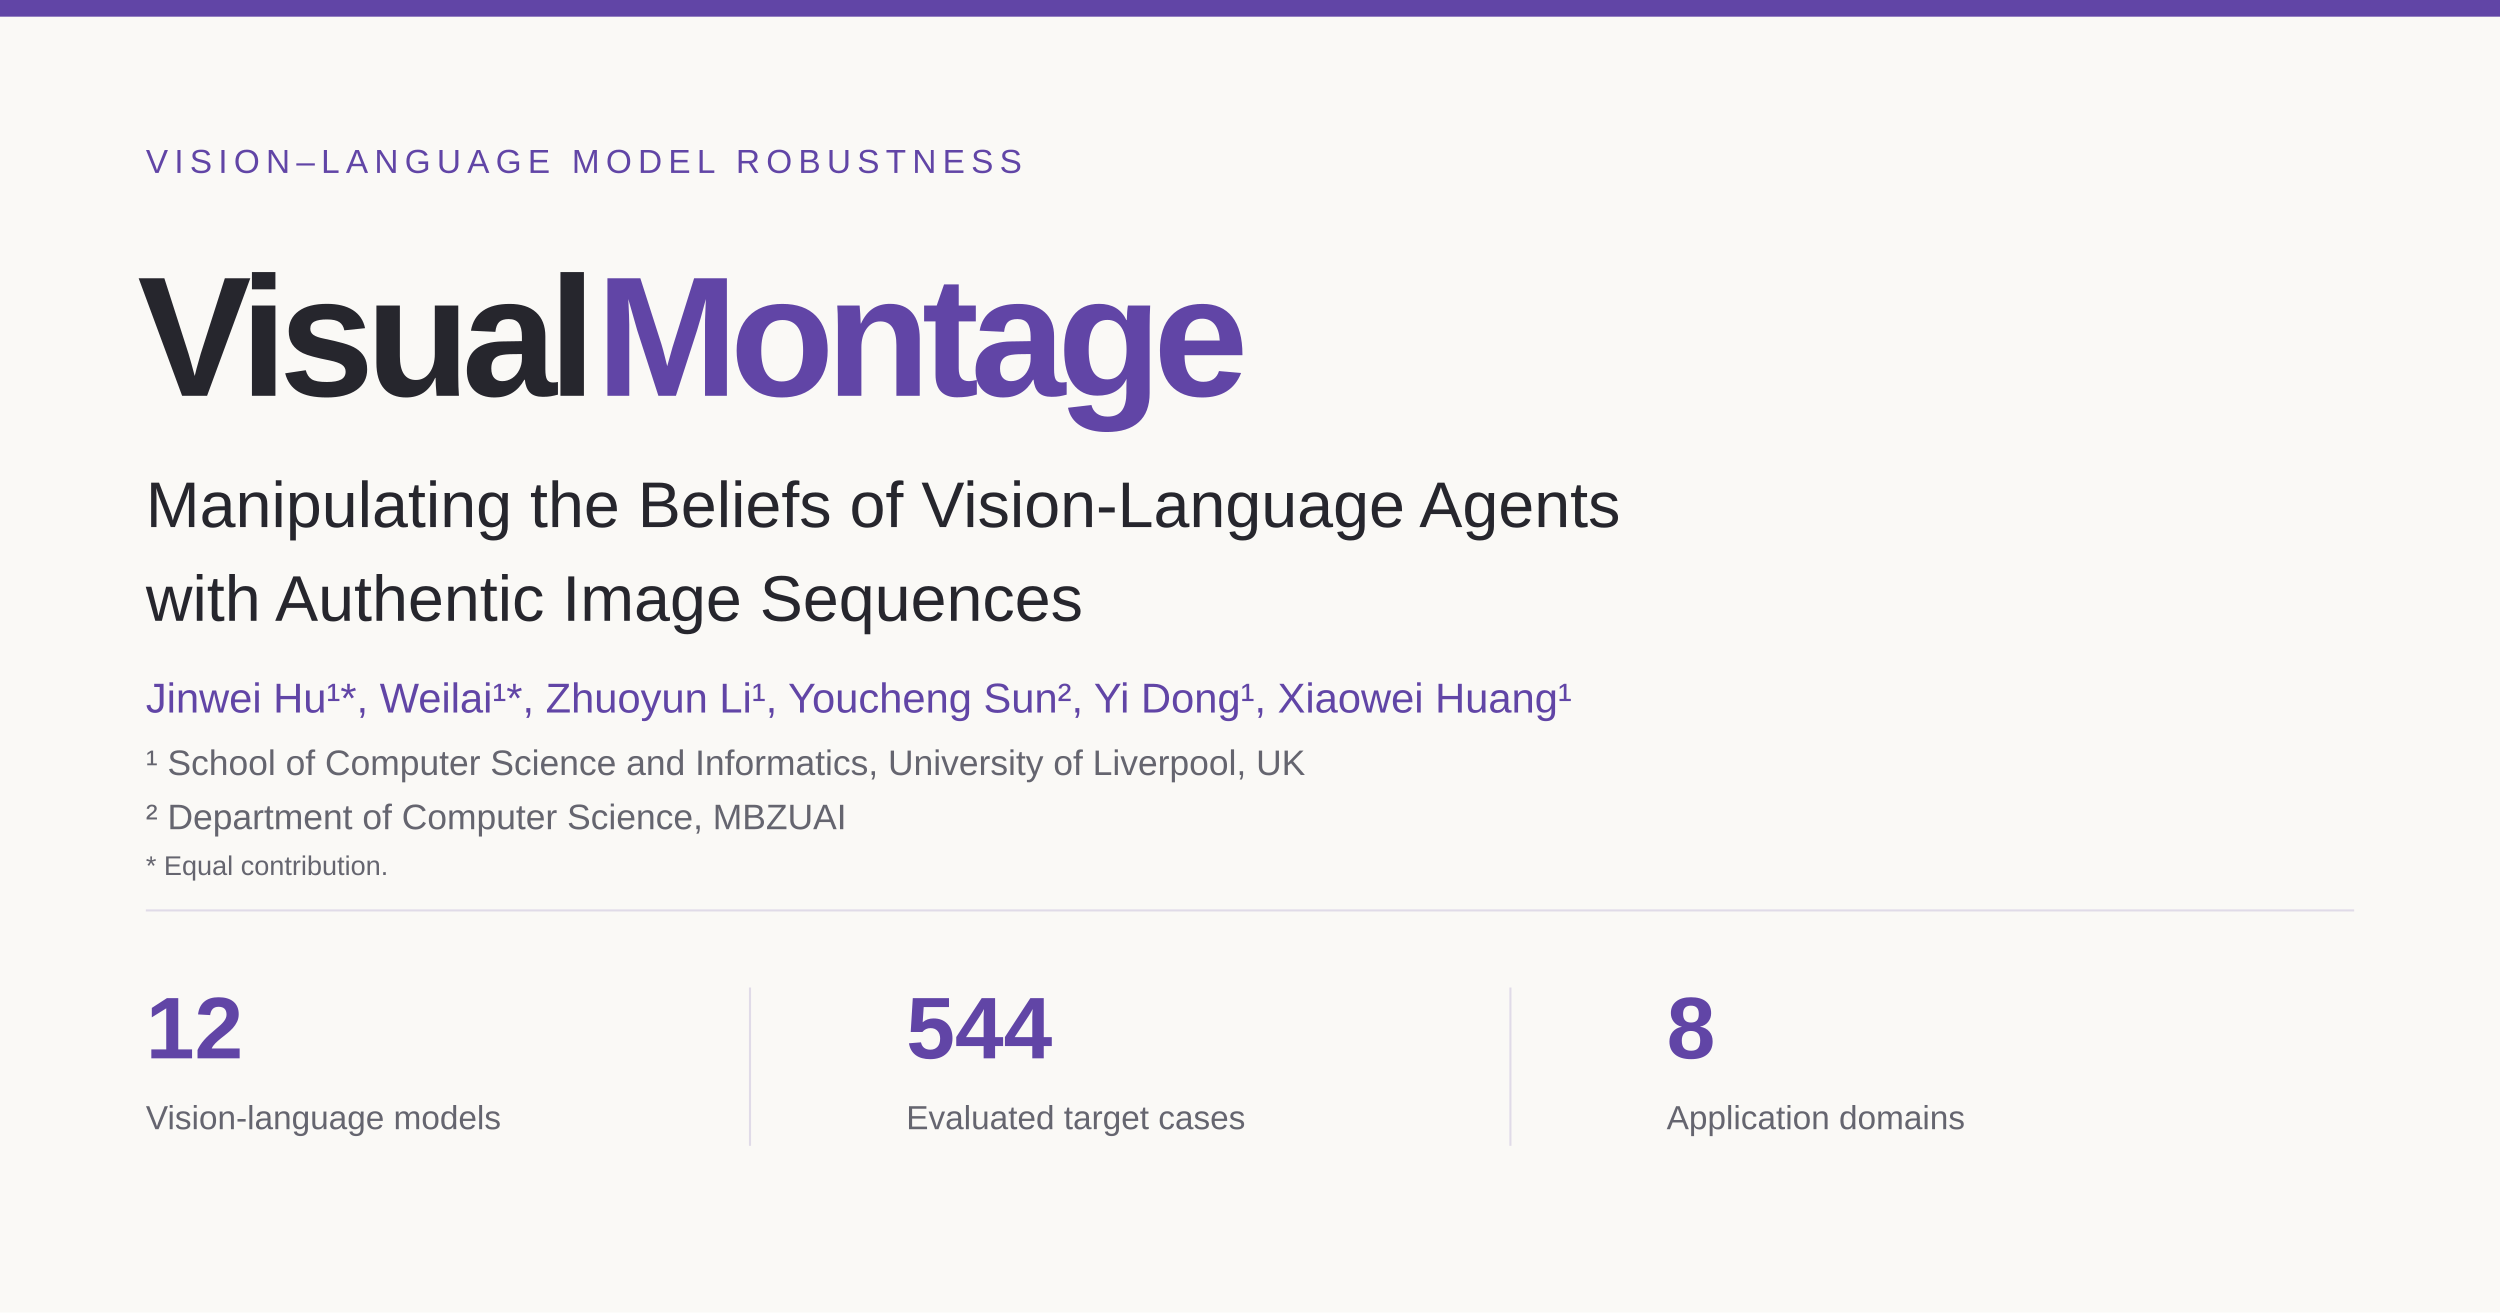
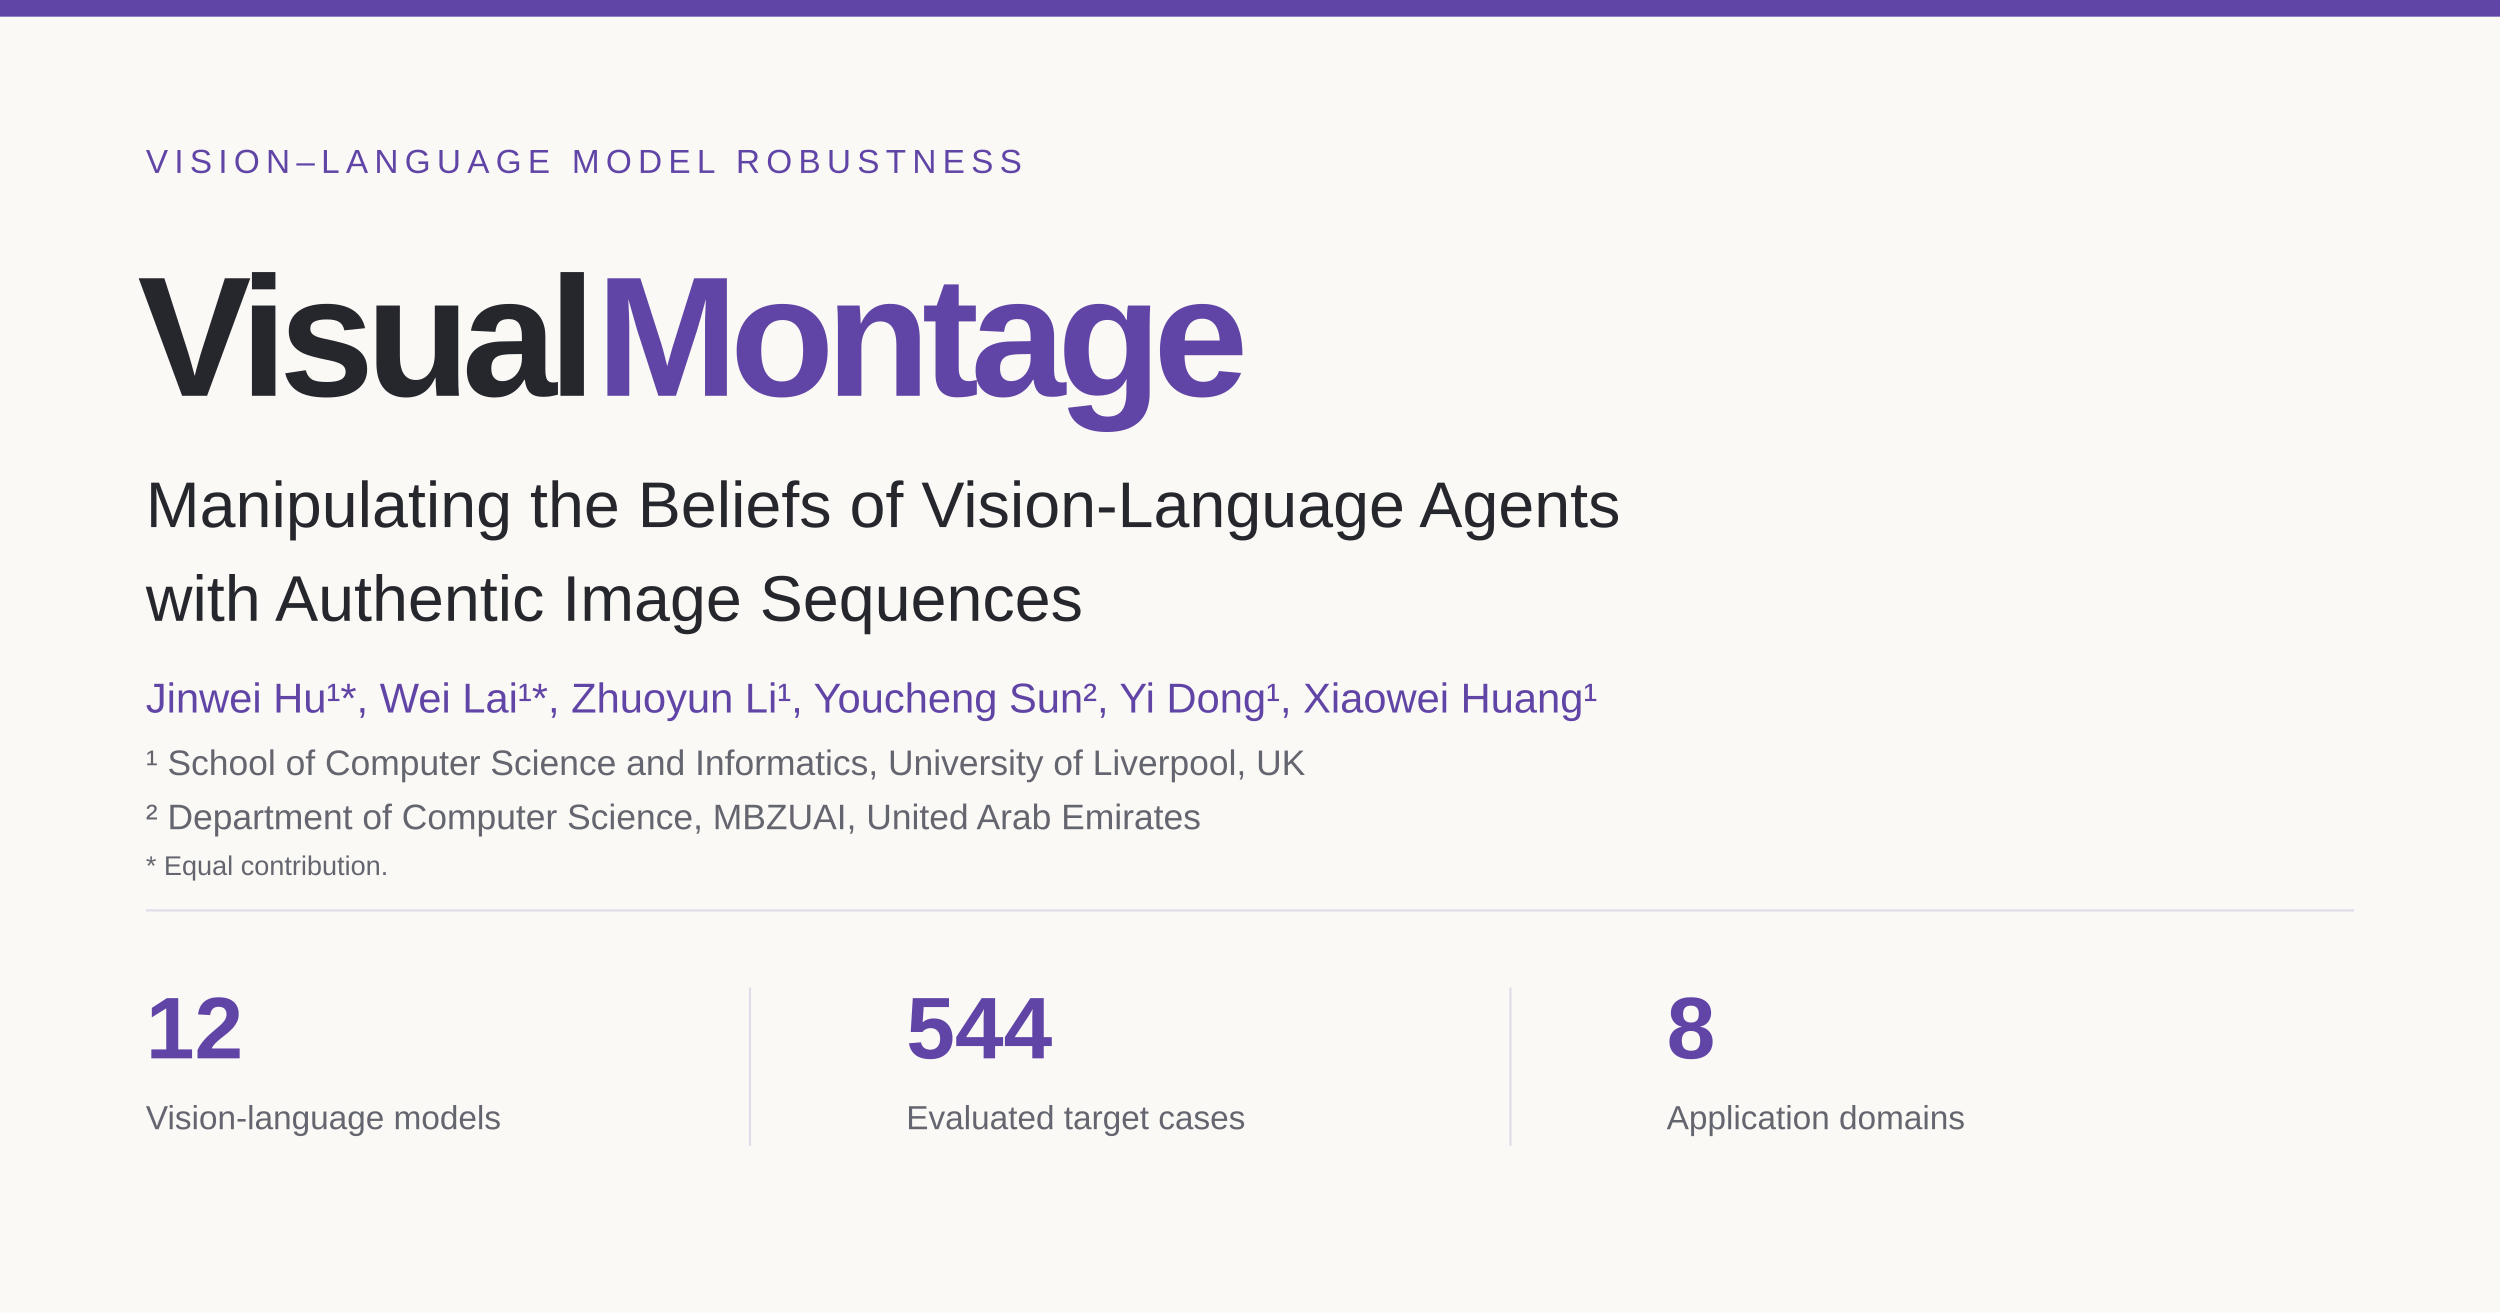
<svg xmlns="http://www.w3.org/2000/svg" width="1200" height="630" viewBox="0 0 1200 630">
  <rect width="1200" height="630" fill="#faf9f6" />
  <rect x="0" y="0" width="1200" height="8" fill="#6145a6" />
  <g font-family="Arial, Helvetica, sans-serif">
    <text x="70" y="83" fill="#6145a6" font-size="16" letter-spacing="3">VISION–LANGUAGE MODEL ROBUSTNESS</text>
    <text x="66" y="190" fill="#26262d" font-size="82" font-weight="700" letter-spacing="-4">Visual<tspan fill="#6145a6">Montage</tspan>
    </text>
    <text x="70" y="253" fill="#26262d" font-size="31">Manipulating the Beliefs of Vision-Language Agents</text>
    <text x="70" y="298" fill="#26262d" font-size="31">with Authentic Image Sequences</text>
-     <text x="70" y="342" fill="#6145a6" font-size="20">Jinwei Hu¹*, Weilai¹*, Zhuoyun Li¹, Youcheng Sun², Yi Dong¹, Xiaowei Huang¹</text>
+     <text x="70" y="342" fill="#6145a6" font-size="20">Jinwei Hu¹*, Wei Lai¹*, Zhuoyun Li¹, Youcheng Sun², Yi Dong¹, Xiaowei Huang¹</text>
    <text x="70" y="372" fill="#65656f" font-size="17">¹ School of Computer Science and Informatics, University of Liverpool, UK</text>
-     <text x="70" y="398" fill="#65656f" font-size="17">² Department of Computer Science, MBZUAI</text>
+     <text x="70" y="398" fill="#65656f" font-size="17">² Department of Computer Science, MBZUAI, United Arab Emirates</text>
    <text x="70" y="420" fill="#65656f" font-size="13">* Equal contribution.</text>
    <path d="M70 437H1130" stroke="#e0dbe8" />
    <text x="70" y="508" fill="#6145a6" font-size="42" font-weight="600">12</text>
    <text x="70" y="542" fill="#65656f" font-size="16">Vision-language models</text>
    <text x="435" y="508" fill="#6145a6" font-size="42" font-weight="600">544</text>
    <text x="435" y="542" fill="#65656f" font-size="16">Evaluated target cases</text>
    <text x="800" y="508" fill="#6145a6" font-size="42" font-weight="600">8</text>
    <text x="800" y="542" fill="#65656f" font-size="16">Application domains</text>
    <path d="M360 474v76m365-76v76" stroke="#e0dbe8" />
  </g>
</svg>
